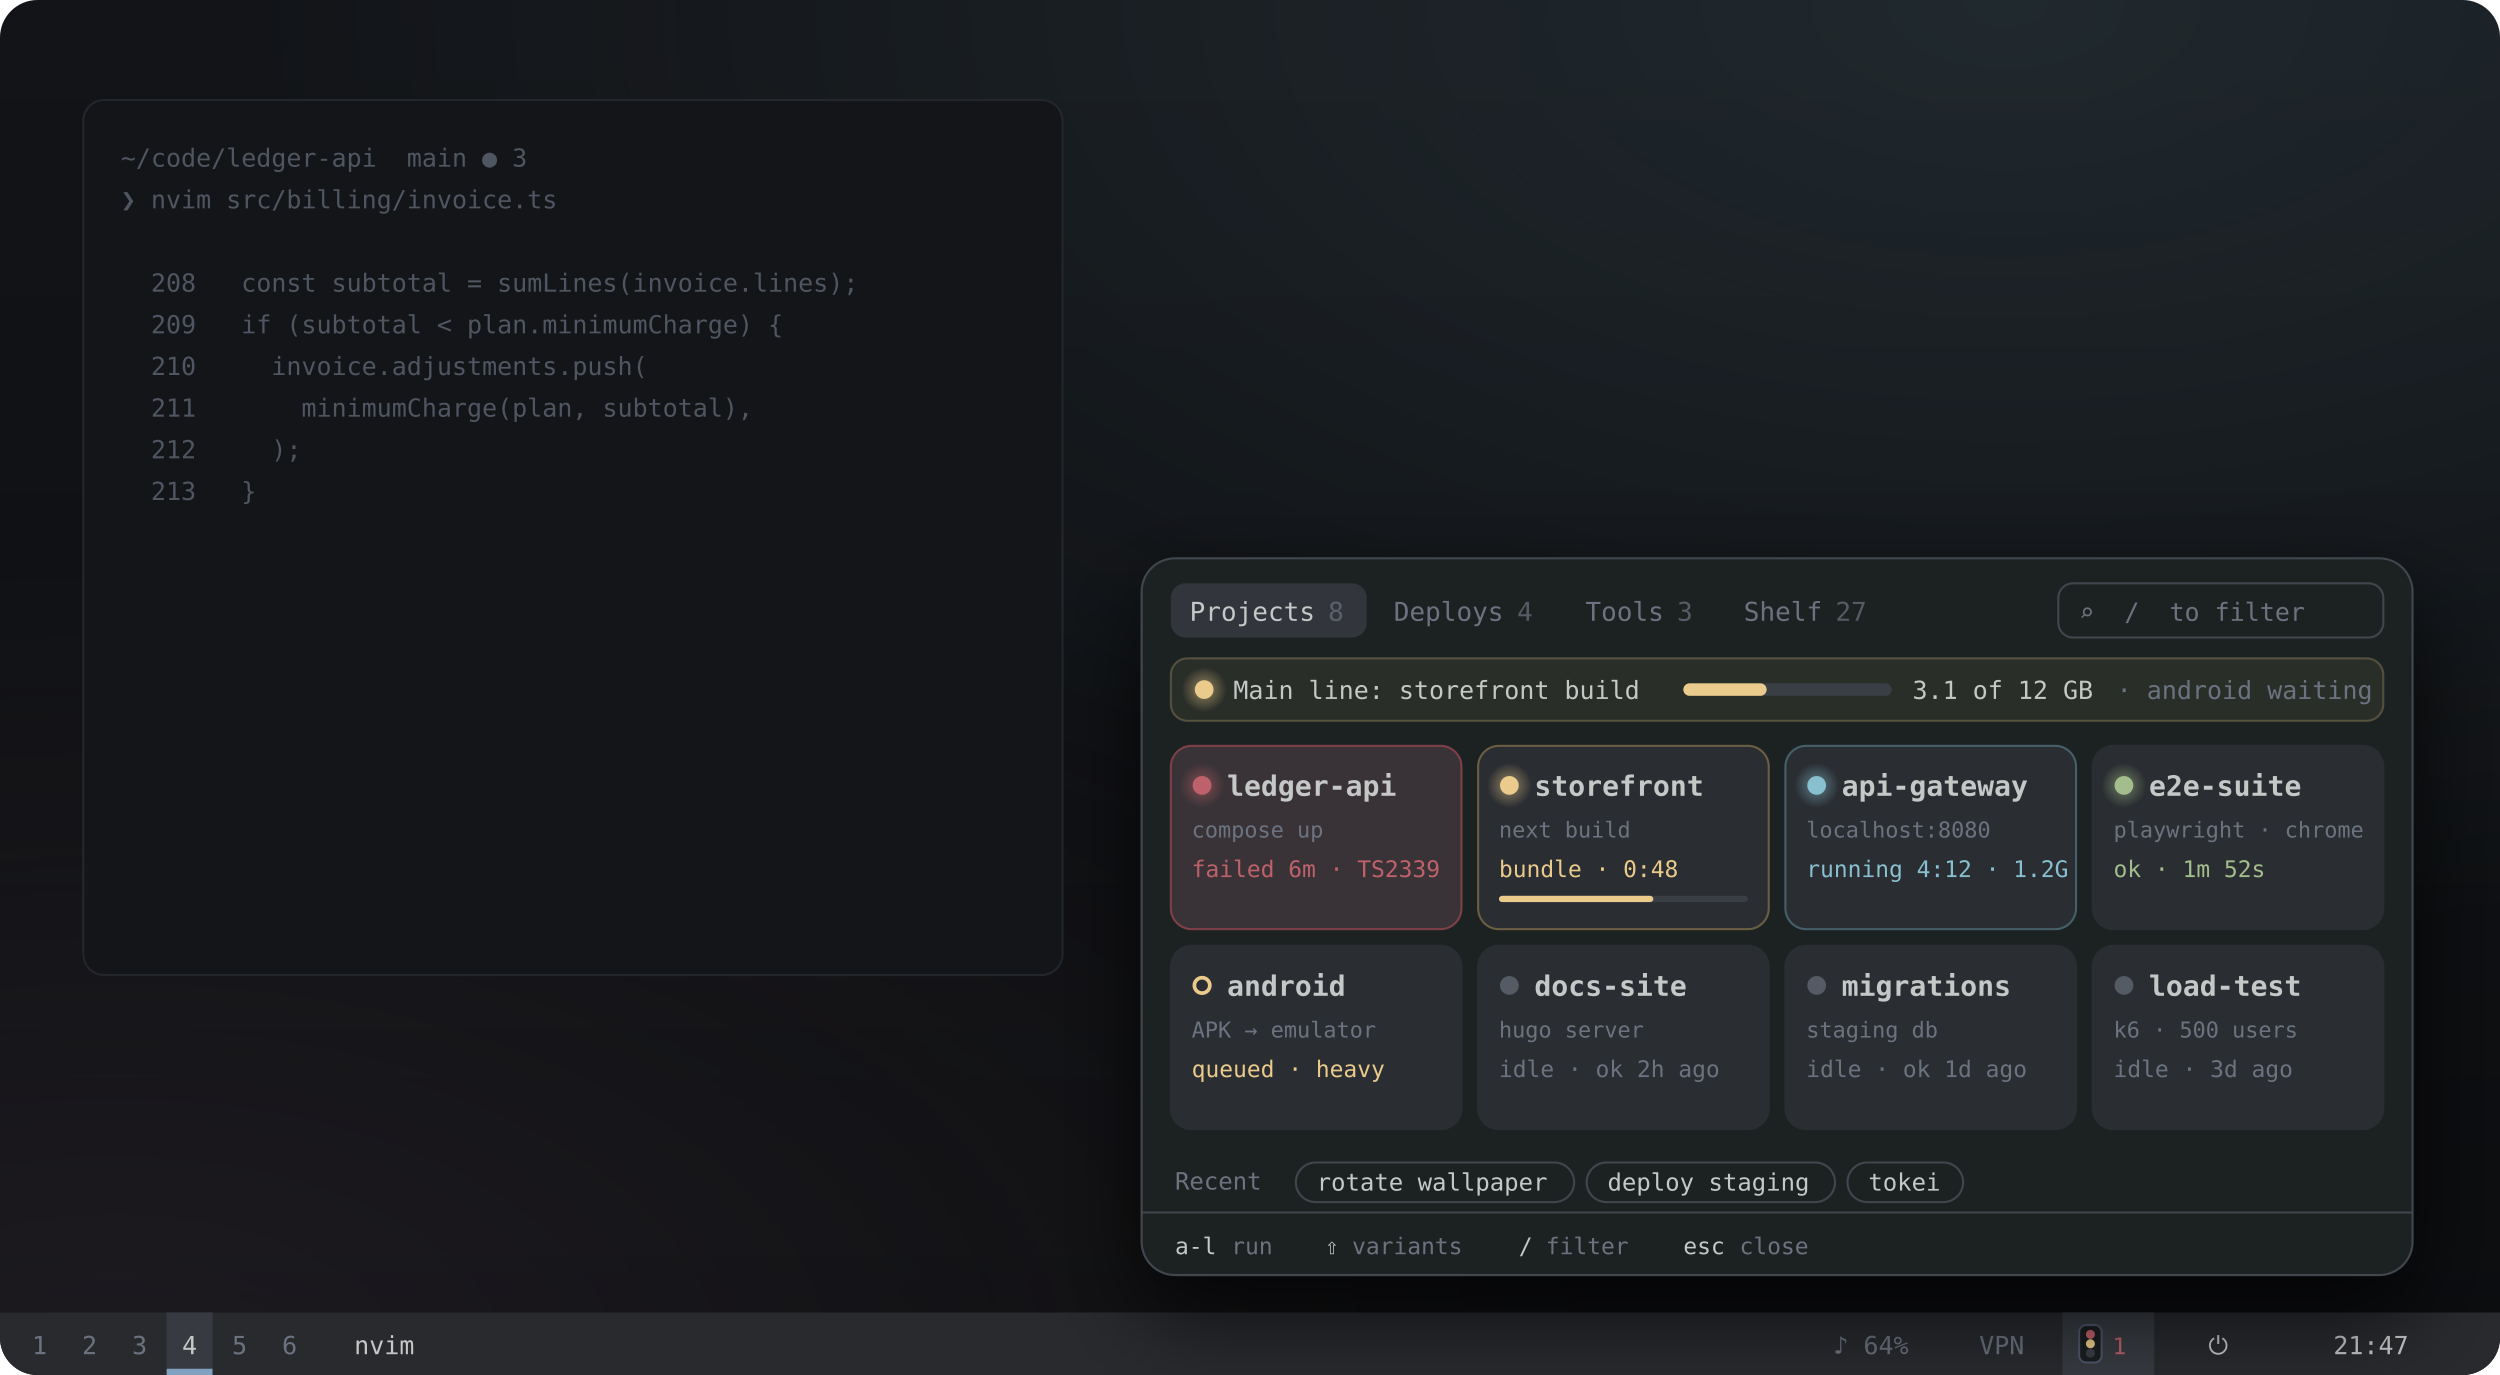
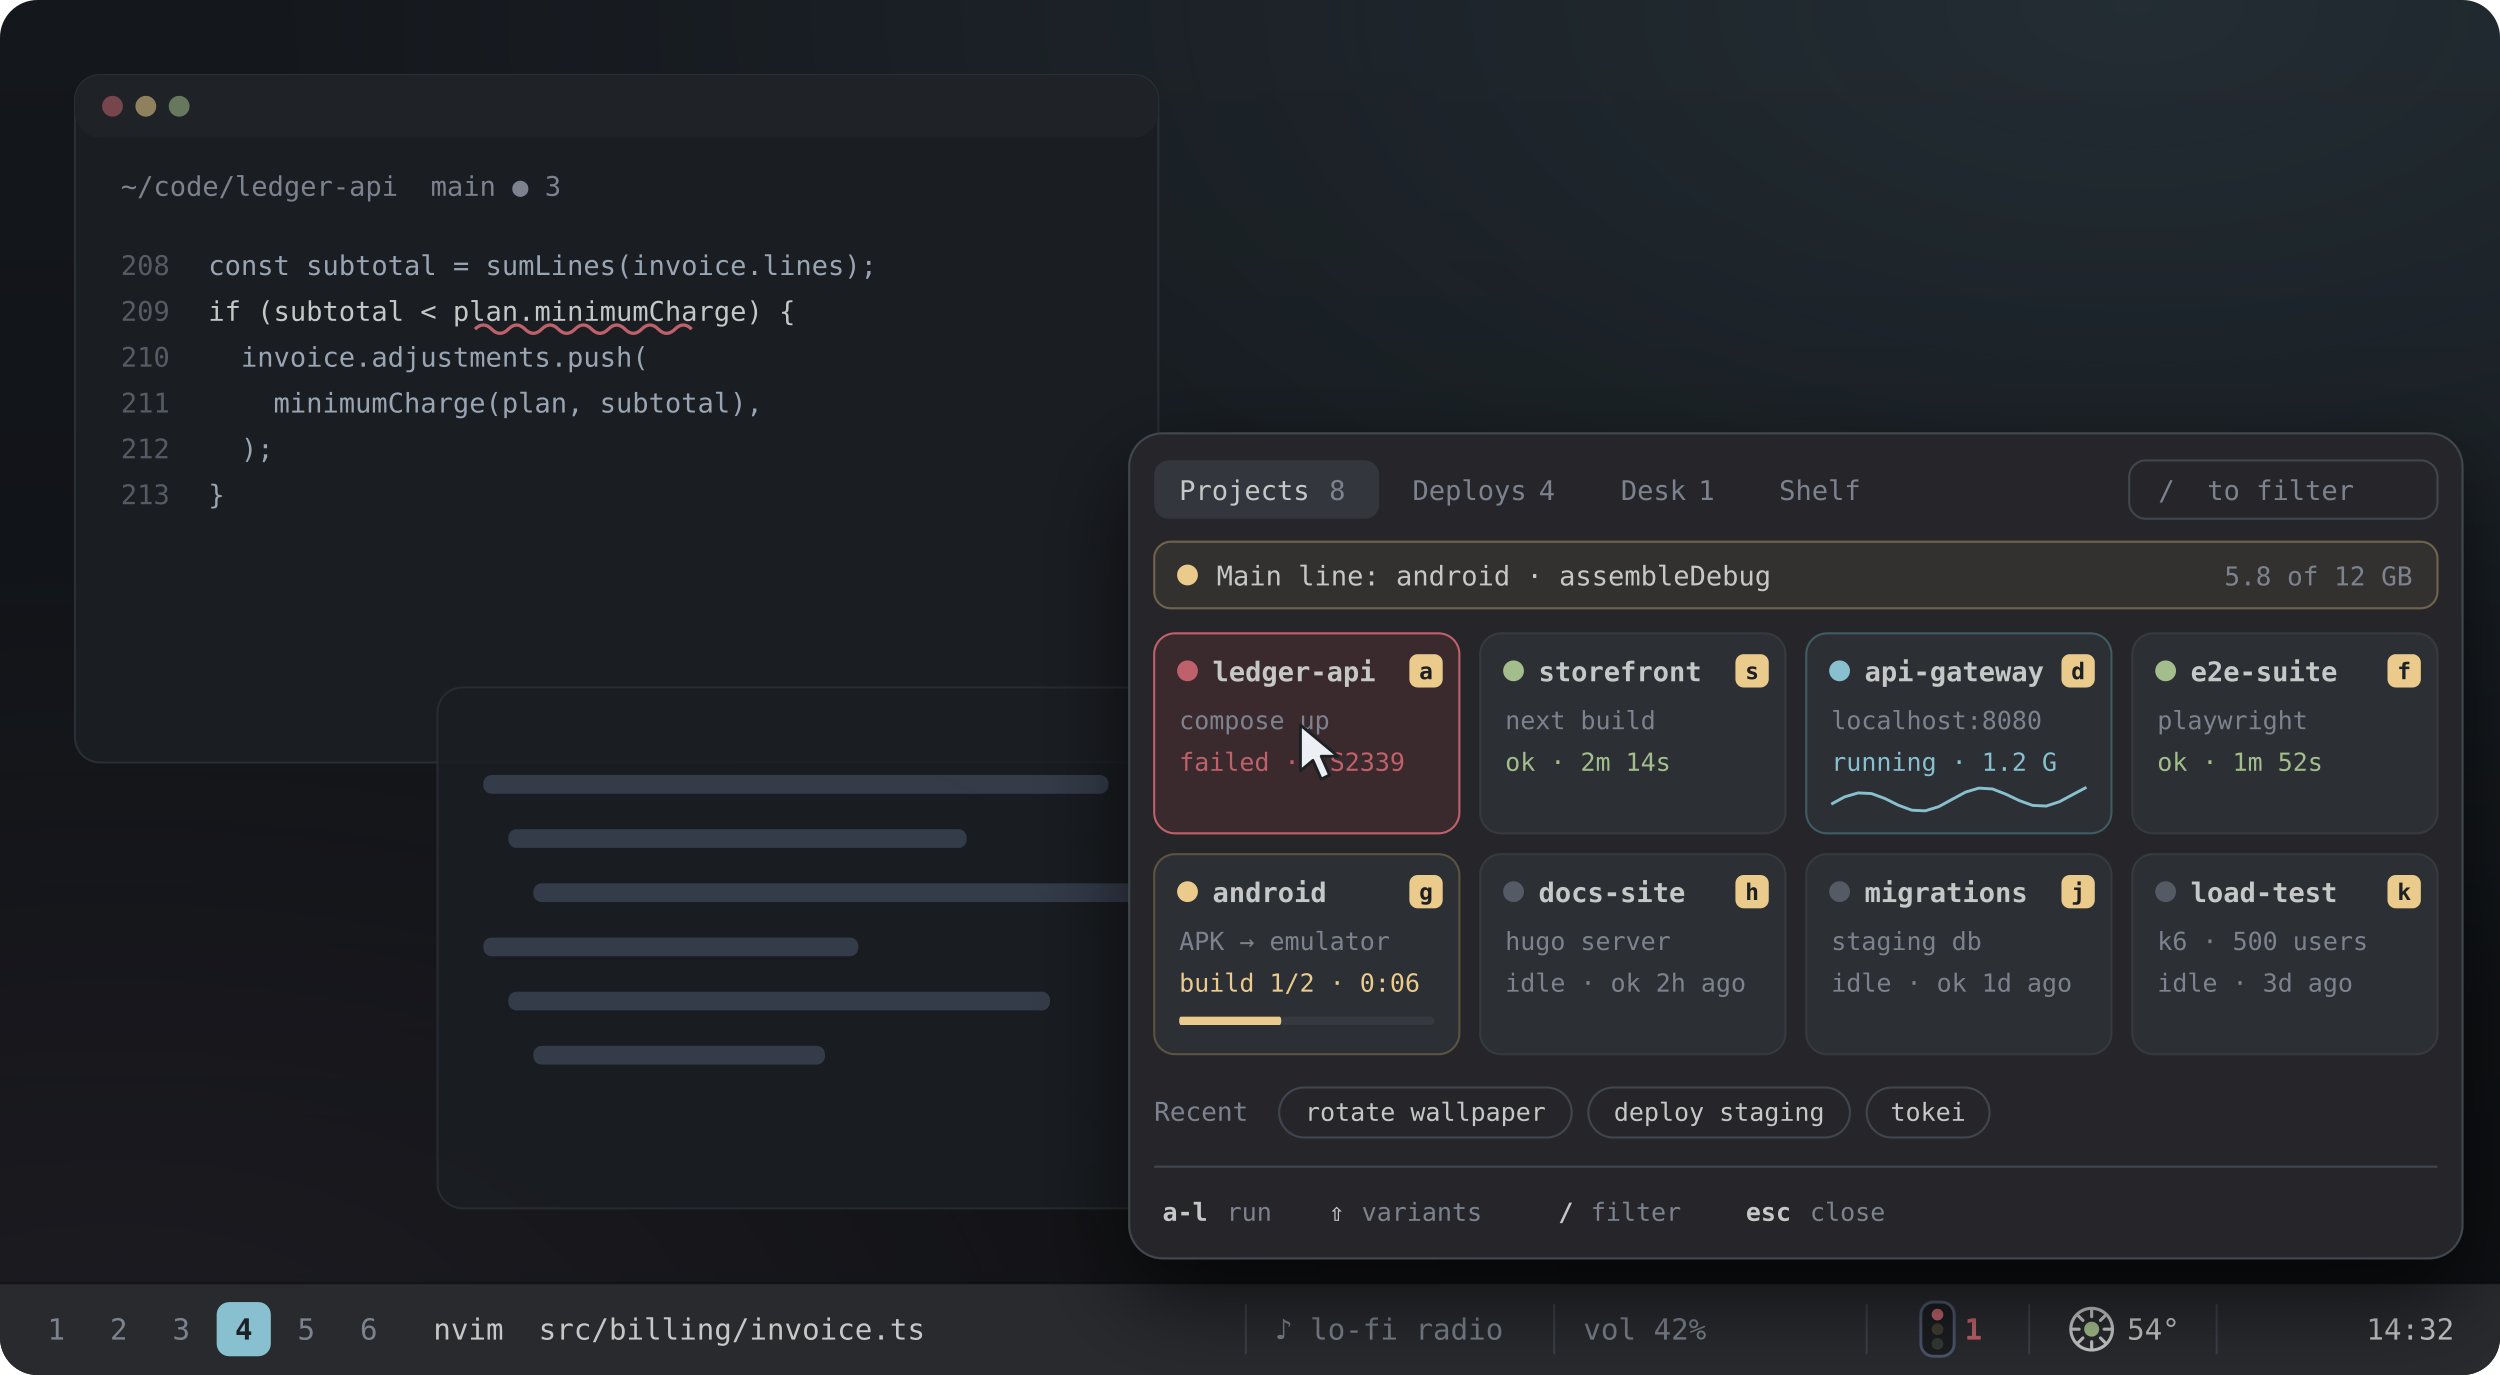
- <svg xmlns="http://www.w3.org/2000/svg" viewBox="0 0 1200 660" width="1200" height="660" font-family="JetBrains Mono, DejaVu Sans Mono, Menlo, Consolas, monospace" xml:space="preserve">
+ <svg xmlns="http://www.w3.org/2000/svg" viewBox="0 0 1200 660" width="1200" height="660" font-family="JetBrains Mono, DejaVu Sans Mono, Menlo, Consolas, monospace" xml:space="preserve" role="img" aria-label="A waybar with the Switchyard signal and the Roundhouse lamp. A click on the signal opens the Switchyard board: storefront finishes on the main line and android takes its place, ledger-api fails, its log opens on the TypeScript error, and the error is copied.">
+   <style>
+ .a { animation-duration: 14s; animation-iteration-count: infinite; animation-timing-function: linear; animation-fill-mode: both; }
+ .pulse { animation: pulse 1.4s ease-in-out infinite; }
+ @keyframes pulse { 0%, 100% { opacity: 1; } 50% { opacity: .35; } }
+ @media (prefers-reduced-motion: reduce) {
+   .a, .pulse { animation: none !important; }
+   #cursor, .ripple { display: none; }
+ }
+ @keyframes k0 { 0.00% { opacity: 0; } 41.43% { opacity: 0; } 43.00% { opacity: 1; } 95.71% { opacity: 1; } 97.29% { opacity: 0; } 100.00% { opacity: 0; } }
+ @keyframes k1 { 0.00% { opacity: 0; } 7.50% { opacity: 0; } 8.57% { opacity: 1; } 79.29% { opacity: 1; } 80.36% { opacity: 0; } 100.00% { opacity: 0; } }
+ @keyframes k2 { 0.00% { opacity: 1; } 40.00% { opacity: 1; } 41.07% { opacity: 0; } 95.71% { opacity: 0; } 96.79% { opacity: 1; } 100.00% { opacity: 1; } }
+ @keyframes k3 { 0.00% { opacity: 0; } 40.00% { opacity: 0; } 41.07% { opacity: 1; } 95.71% { opacity: 1; } 96.79% { opacity: 0; } 100.00% { opacity: 0; } }
+ @keyframes k4 { 0.00% { transform: translateY(26px) scale(.06); } 7.64% { transform: translateY(26px) scale(.06); } 8.43% { transform: translateY(14px) scale(.5); } 9.14% { transform: translateY(4px) scale(.9); } 9.86% { transform: translateY(-1px) scale(1.035); } 10.71% { transform: translateY(0) scale(.988); } 11.71% { transform: scale(1.006); } 12.86% { transform: scale(1); } 79.14% { transform: scale(1); } 81.79% { transform: translateY(14px) scale(.4); } 100.00% { transform: translateY(14px) scale(.4); } }
+ @keyframes k5 { 0.00% { opacity: 0; } 7.64% { opacity: 0; } 8.57% { opacity: 0.85; } 9.14% { opacity: 1; } 79.14% { opacity: 1; } 81.79% { opacity: 0; } 100.00% { opacity: 0; } }
+ @keyframes k6 { 0.00% { opacity: 1; } 30.00% { opacity: 1; } 31.29% { opacity: 0; } 100.00% { opacity: 0; } }
+ @keyframes k7 { 0.00% { opacity: 0; } 30.71% { opacity: 0; } 32.00% { opacity: 1; } 100.00% { opacity: 1; } }
+ @keyframes k8 { 0.00% { opacity: 1; } 50.36% { opacity: 1; } 52.14% { opacity: 0; } 100.00% { opacity: 0; } }
+ @keyframes k9 { 0.00% { transform: none; } 50.36% { transform: none; } 52.14% { transform: translateX(-36px); } 100.00% { transform: translateX(-36px); } }
+ @keyframes k10 { 0.00% { opacity: 1; } 40.00% { opacity: 1; } 41.43% { opacity: 0; } 95.71% { opacity: 0; } 97.14% { opacity: 1; } 100.00% { opacity: 1; } }
+ @keyframes k11 { 0.00% { opacity: 0; } 40.00% { opacity: 0; } 41.43% { opacity: 1; } 95.71% { opacity: 1; } 97.14% { opacity: 0; } 100.00% { opacity: 0; } }
+ @keyframes k12 { 0.00% { opacity: 1; } 30.00% { opacity: 1; } 31.43% { opacity: 0; } 95.71% { opacity: 0; } 97.14% { opacity: 1; } 100.00% { opacity: 1; } }
+ @keyframes k13 { 0.00% { transform: scaleX(0.3); } 7.71% { transform: scaleX(0.3); } 30.00% { transform: scaleX(1.0); } 100.00% { transform: scaleX(1.0); } }
+ @keyframes k14 { 0.00% { opacity: 0; } 30.00% { opacity: 0; } 31.43% { opacity: 1; } 95.71% { opacity: 1; } 97.14% { opacity: 0; } 100.00% { opacity: 0; } }
+ @keyframes k15 { 0.00% { opacity: 1; } 30.00% { opacity: 1; } 31.43% { opacity: 0; } 95.71% { opacity: 0; } 97.14% { opacity: 1; } 100.00% { opacity: 1; } }
+ @keyframes k16 { 0.00% { opacity: 0; } 30.00% { opacity: 0; } 31.43% { opacity: 1; } 95.71% { opacity: 1; } 97.14% { opacity: 0; } 100.00% { opacity: 0; } }
+ @keyframes k17 { 0.00% { transform: scaleX(0.0); } 30.71% { transform: scaleX(0.0); } 78.57% { transform: scaleX(0.55); } 100.00% { transform: scaleX(0.55); } }
+ @keyframes k18 { 0.00% { opacity: 0; } 51.07% { opacity: 0; } 53.00% { opacity: 1; } 100.00% { opacity: 1; } }
+ @keyframes k19 { 0.00% { transform: translateX(36px); } 51.07% { transform: translateX(36px); } 53.00% { transform: none; } 100.00% { transform: none; } }
+ @keyframes k20 { 0.00% { opacity: 1; } 67.14% { opacity: 1; } 68.21% { opacity: 0; } 77.14% { opacity: 0; } 78.21% { opacity: 1; } 100.00% { opacity: 1; } }
+ @keyframes k21 { 0.00% { opacity: 0; } 67.50% { opacity: 0; } 68.57% { opacity: 1; } 77.14% { opacity: 1; } 78.21% { opacity: 0; } 100.00% { opacity: 0; } }
+ @keyframes k22 { 0.00% { opacity: 0; } 7.07% { opacity: 0; } 7.14% { opacity: 0.9; } 10.36% { opacity: 0; } 100.00% { opacity: 0; } }
+ @keyframes k23 { 0.00% { transform: scale(.3); } 7.14% { transform: scale(.3); } 10.36% { transform: scale(1.6); } 100.00% { transform: scale(1.6); } }
+ @keyframes k24 { 0.00% { opacity: 0; } 49.93% { opacity: 0; } 50.00% { opacity: 0.9; } 53.21% { opacity: 0; } 100.00% { opacity: 0; } }
+ @keyframes k25 { 0.00% { transform: scale(.3); } 50.00% { transform: scale(.3); } 53.21% { transform: scale(1.6); } 100.00% { transform: scale(1.6); } }
+ @keyframes k26 { 0.00% { opacity: 0; } 67.07% { opacity: 0; } 67.14% { opacity: 0.9; } 70.36% { opacity: 0; } 100.00% { opacity: 0; } }
+ @keyframes k27 { 0.00% { transform: scale(.3); } 67.14% { transform: scale(.3); } 70.36% { transform: scale(1.6); } 100.00% { transform: scale(1.6); } }
+ @keyframes k28 { 0.00% { opacity: 0; } 78.50% { opacity: 0; } 78.57% { opacity: 0.9; } 81.79% { opacity: 0; } 100.00% { opacity: 0; } }
+ @keyframes k29 { 0.00% { transform: scale(.3); } 78.57% { transform: scale(.3); } 81.79% { transform: scale(1.6); } 100.00% { transform: scale(1.6); } }
+ @keyframes k30 { 0.00% { transform: translate(757.0px, 356.0px); } 6.07% { transform: translate(927.0px, 634.0px); } 21.43% { transform: translate(927.0px, 634.0px); } 27.14% { transform: translate(899.0px, 374.0px); } 45.71% { transform: translate(899.0px, 374.0px); } 48.93% { transform: translate(624.2px, 348.0px); } 61.43% { transform: translate(624.2px, 348.0px); } 66.07% { transform: translate(599.0px, 529.0px); } 72.86% { transform: translate(599.0px, 529.0px); } 77.50% { transform: translate(417.0px, 246.0px); } 85.71% { transform: translate(417.0px, 246.0px); } 100.00% { transform: translate(757.0px, 356.0px); } }</style>
  <defs>
-     <radialGradient id="glow-go">
-       <stop offset="0" stop-color="#a3be8c" stop-opacity=".55" />
-       <stop offset="1" stop-color="#a3be8c" stop-opacity="0" />
-     </radialGradient>
-     <radialGradient id="glow-caution">
-       <stop offset="0" stop-color="#ebcb8b" stop-opacity=".55" />
-       <stop offset="1" stop-color="#ebcb8b" stop-opacity="0" />
-     </radialGradient>
-     <radialGradient id="glow-stop">
-       <stop offset="0" stop-color="#bf616a" stop-opacity=".55" />
-       <stop offset="1" stop-color="#bf616a" stop-opacity="0" />
-     </radialGradient>
-     <radialGradient id="glow-frost">
-       <stop offset="0" stop-color="#88c0d0" stop-opacity=".55" />
-       <stop offset="1" stop-color="#88c0d0" stop-opacity="0" />
-     </radialGradient>
-     <filter id="shadow" x="-20%" y="-20%" width="140%" height="150%">
-       <feDropShadow dx="0" dy="18" stdDeviation="22" flood-color="#000" flood-opacity=".7" />
-     </filter>
    <linearGradient id="wall" x1="0" y1="0" x2="0" y2="1">
-       <stop offset="0" stop-color="#121418" />
-       <stop offset="1" stop-color="#0c0d0f" />
+       <stop offset="0" stop-color="#14171c" />
+       <stop offset="1" stop-color="#0d0f12" />
    </linearGradient>
-     <radialGradient id="haze1" cx=".8" cy="0" r=".7">
-       <stop offset="0" stop-color="#88c0d0" stop-opacity=".12" />
+     <radialGradient id="haze1" cx=".85" cy="0" r=".75">
+       <stop offset="0" stop-color="#88c0d0" stop-opacity=".13" />
      <stop offset="1" stop-color="#88c0d0" stop-opacity="0" />
    </radialGradient>
    <radialGradient id="haze2" cx=".05" cy="1" r=".6">
-       <stop offset="0" stop-color="#b48ead" stop-opacity=".10" />
+       <stop offset="0" stop-color="#b48ead" stop-opacity=".09" />
      <stop offset="1" stop-color="#b48ead" stop-opacity="0" />
    </radialGradient>
+     <filter id="shadow" x="-20%" y="-20%" width="140%" height="150%">
+       <feDropShadow dx="0" dy="18" stdDeviation="22" flood-color="#000" flood-opacity=".65" />
+     </filter>
+     <clipPath id="screen">
+       <rect width="1200" height="660" rx="18" />
+     </clipPath>
  </defs>
-   <rect width="1200" height="660" rx="18" fill="url(#wall)" />
-   <rect width="1200" height="660" rx="18" fill="url(#haze1)" />
-   <rect width="1200" height="660" rx="18" fill="url(#haze2)" />
-   <rect x="40" y="48" width="470" height="420" rx="10" fill="#131518" stroke="#23262b" />
-   <text x="58" y="80" font-size="12" fill="#4f5661" font-weight="400" text-anchor="start">~/code/ledger-api  main ● 3</text>
-   <text x="58" y="100" font-size="12" fill="#4f5661" font-weight="400" text-anchor="start">❯ nvim src/billing/invoice.ts</text>
-   <text x="58" y="120" font-size="12" fill="#4f5661" font-weight="400" text-anchor="start" />
-   <text x="58" y="140" font-size="12" fill="#4f5661" font-weight="400" text-anchor="start">  208   const subtotal = sumLines(invoice.lines);</text>
-   <text x="58" y="160" font-size="12" fill="#4f5661" font-weight="400" text-anchor="start">  209   if (subtotal &lt; plan.minimumCharge) {</text>
-   <text x="58" y="180" font-size="12" fill="#4f5661" font-weight="400" text-anchor="start">  210     invoice.adjustments.push(</text>
-   <text x="58" y="200" font-size="12" fill="#4f5661" font-weight="400" text-anchor="start">  211       minimumCharge(plan, subtotal),</text>
-   <text x="58" y="220" font-size="12" fill="#4f5661" font-weight="400" text-anchor="start">  212     );</text>
-   <text x="58" y="240" font-size="12" fill="#4f5661" font-weight="400" text-anchor="start">  213   }</text>
-   <path d="M0 630 H1200 V642 A18 18 0 0 1 1182 660 H18 A18 18 0 0 1 0 642 Z" fill="#282a2e" />
-   <text x="19" y="650" font-size="12" fill="#6c7380" font-weight="400" text-anchor="middle">1</text>
-   <text x="43" y="650" font-size="12" fill="#6c7380" font-weight="400" text-anchor="middle">2</text>
-   <text x="67" y="650" font-size="12" fill="#6c7380" font-weight="400" text-anchor="middle">3</text>
-   <rect x="80" y="630" width="22" height="30" fill="#373b41" />
-   <rect x="80" y="657" width="22" height="3" fill="#81a1c1" />
-   <text x="91" y="650" font-size="12" fill="#c5c8c6" font-weight="400" text-anchor="middle">4</text>
-   <text x="115" y="650" font-size="12" fill="#6c7380" font-weight="400" text-anchor="middle">5</text>
-   <text x="139" y="650" font-size="12" fill="#6c7380" font-weight="400" text-anchor="middle">6</text>
-   <text x="170" y="650" font-size="12" fill="#c5c8c6" font-weight="400" text-anchor="start">nvim</text>
-   <text x="880" y="650" font-size="12" fill="#6c7380" font-weight="400" text-anchor="start">♪ 64%</text>
-   <text x="950" y="650" font-size="12" fill="#6c7380" font-weight="400" text-anchor="start">VPN</text>
-   <rect x="990" y="630" width="44" height="30" fill="#373b41" />
-   <rect x="998" y="636" width="10.8" height="18" rx="3.375" fill="#1b1d20" stroke="#4c566a" />
-   <circle cx="1003.4" cy="640.5" r="2.16" fill="#bf616a" />
-   <circle cx="1003.4" cy="645.0" r="2.16" fill="#ebcb8b" />
-   <circle cx="1003.4" cy="649.5" r="2.16" fill="#3a3f46" />
-   <text x="1014" y="650" font-size="11" fill="#bf616a" font-weight="400" text-anchor="start">1</text>
-   <text x="1060" y="650" font-size="12" fill="#c5c8c6" font-weight="400" text-anchor="start">⏻</text>
-   <text x="1120" y="650" font-size="12" fill="#c5c8c6" font-weight="400" text-anchor="start">21:47</text>
-   <g transform="translate(1004 622)">
-     <g>
-       <animateTransform attributeName="transform" type="scale" values="0.42;1.035;0.995;1" keyTimes="0;0.55;0.8;1" dur="0.7s" calcMode="spline" keySplines=".2 .8 .3 1;.4 0 .6 1;.4 0 .6 1" />
-       <animate attributeName="opacity" values="0;1;1" keyTimes="0;0.4;1" dur="0.7s" />
-       <g transform="translate(-1004 -622)">
-         <rect x="548" y="268" width="610" height="344" rx="16" fill="#1e2024" stroke="#41464e" filter="url(#shadow)" />
-         <rect x="562" y="280" width="94" height="26" rx="7" fill="#32363c" />
-         <text x="571" y="298" font-size="12.5" fill="#c5c8c6" font-weight="400" text-anchor="start">Projects</text>
-         <text x="637.5" y="298" font-size="12.5" fill="#6c7380" font-weight="400" text-anchor="start" opacity=".7">8</text>
-         <text x="669" y="298" font-size="12.5" fill="#6c7380" font-weight="400" text-anchor="start">Deploys</text>
-         <text x="728.2" y="298" font-size="12.5" fill="#6c7380" font-weight="400" text-anchor="start" opacity=".7">4</text>
-         <text x="761" y="298" font-size="12.5" fill="#6c7380" font-weight="400" text-anchor="start">Tools</text>
-         <text x="805.0" y="298" font-size="12.5" fill="#6c7380" font-weight="400" text-anchor="start" opacity=".7">3</text>
-         <text x="837" y="298" font-size="12.5" fill="#6c7380" font-weight="400" text-anchor="start">Shelf</text>
-         <text x="881.0" y="298" font-size="12.5" fill="#6c7380" font-weight="400" text-anchor="start" opacity=".7">27</text>
-         <rect x="988" y="280" width="156" height="26" rx="7" fill="none" stroke="#41464e" />
-         <text x="998" y="298" font-size="12" fill="#6c7380" font-weight="400" text-anchor="start">⌕  /  to filter</text>
-         <rect x="562" y="316" width="582" height="30" rx="8" fill="#ebcb8b" fill-opacity=".07" stroke="#ebcb8b" stroke-opacity=".25" />
-         <g>
-           <circle cx="578" cy="331" r="10.8" fill="url(#glow-caution)" />
-           <circle cx="578" cy="331" r="4.5" fill="#ebcb8b">
-             <animate attributeName="opacity" values="1;0.35;1" dur="1.4s" repeatCount="indefinite" />
-           </circle>
-         </g>
-         <text x="592" y="335.5" font-size="12" fill="#c5c8c6" font-weight="400" text-anchor="start">Main line: storefront build</text>
-         <rect x="808" y="328" width="100" height="6" rx="3" fill="#3a3e45" />
-         <rect x="808" y="328" width="40" height="6" rx="3" fill="#ebcb8b">
-           <animate attributeName="width" values="36;44;38;36" dur="5s" repeatCount="indefinite" />
-         </rect>
-         <text x="918" y="335.5" font-size="12" fill="#c5c8c6" font-weight="400" text-anchor="start">3.1 of 12 GB</text>
-         <text x="1016" y="335.5" font-size="12" fill="#6c7380" font-weight="400" text-anchor="start">· android waiting</text>
-         <g opacity="1">
-           <animate attributeName="opacity" values="0;0;1" keyTimes="0;0.375;1" dur="0.480s" />
-           <animateTransform attributeName="transform" type="translate" values="0 10;0 10;0 0" keyTimes="0;0.375;1" dur="0.480s" />
-           <rect x="562.0" y="358" width="139.5" height="88" rx="10" fill="#2a2d32" stroke="#7a3e45" />
-           <rect x="562.0" y="358" width="139.5" height="88" rx="10" fill="#bf616a" opacity=".10" />
-           <g>
-             <circle cx="577.0" cy="377" r="10.8" fill="url(#glow-stop)" />
-             <circle cx="577.0" cy="377" r="4.5" fill="#bf616a" />
-           </g>
-           <text x="589.0" y="382" font-size="13.5" fill="#c5c8c6" font-weight="700" text-anchor="start">ledger-api</text>
-           <text x="572.0" y="402" font-size="10.5" fill="#6c7380" font-weight="400" text-anchor="start">compose up</text>
-           <text x="572.0" y="421" font-size="11" fill="#bf616a" font-weight="400" text-anchor="start">failed 6m · TS2339</text>
-         </g>
-         <g opacity="1">
-           <animate attributeName="opacity" values="0;0;1" keyTimes="0;0.429;1" dur="0.525s" />
-           <animateTransform attributeName="transform" type="translate" values="0 10;0 10;0 0" keyTimes="0;0.429;1" dur="0.525s" />
-           <rect x="709.5" y="358" width="139.5" height="88" rx="10" fill="#2a2d32" stroke="#6b5f43" />
-           <g>
-             <circle cx="724.5" cy="377" r="10.8" fill="url(#glow-caution)" />
-             <circle cx="724.5" cy="377" r="4.5" fill="#ebcb8b">
-               <animate attributeName="opacity" values="1;0.35;1" dur="1.4s" repeatCount="indefinite" />
-             </circle>
-           </g>
-           <text x="736.5" y="382" font-size="13.5" fill="#c5c8c6" font-weight="700" text-anchor="start">storefront</text>
-           <text x="719.5" y="402" font-size="10.5" fill="#6c7380" font-weight="400" text-anchor="start">next build</text>
-           <text x="719.5" y="421" font-size="11" fill="#ebcb8b" font-weight="400" text-anchor="start">bundle · 0:48</text>
-           <rect x="719.5" y="430" width="119.5" height="3" rx="1.5" fill="#3a3e45" />
-           <rect x="719.5" y="430" width="74.09" height="3" rx="1.5" fill="#ebcb8b">
-             <animate attributeName="width" values="50.19;93.21;50.19" dur="6s" repeatCount="indefinite" />
-           </rect>
-         </g>
-         <g opacity="1">
-           <animate attributeName="opacity" values="0;0;1" keyTimes="0;0.474;1" dur="0.570s" />
-           <animateTransform attributeName="transform" type="translate" values="0 10;0 10;0 0" keyTimes="0;0.474;1" dur="0.570s" />
-           <rect x="857.0" y="358" width="139.5" height="88" rx="10" fill="#2a2d32" stroke="#45606a" />
-           <g>
-             <circle cx="872.0" cy="377" r="10.8" fill="url(#glow-frost)" />
-             <circle cx="872.0" cy="377" r="4.5" fill="#88c0d0" />
-           </g>
-           <text x="884.0" y="382" font-size="13.5" fill="#c5c8c6" font-weight="700" text-anchor="start">api-gateway</text>
-           <text x="867.0" y="402" font-size="10.5" fill="#6c7380" font-weight="400" text-anchor="start">localhost:8080</text>
-           <text x="867.0" y="421" font-size="11" fill="#88c0d0" font-weight="400" text-anchor="start">running 4:12 · 1.2G</text>
-         </g>
-         <g opacity="1">
-           <animate attributeName="opacity" values="0;0;1" keyTimes="0;0.512;1" dur="0.615s" />
-           <animateTransform attributeName="transform" type="translate" values="0 10;0 10;0 0" keyTimes="0;0.512;1" dur="0.615s" />
-           <rect x="1004.5" y="358" width="139.5" height="88" rx="10" fill="#2a2d32" stroke="#2a2d32" />
-           <g>
-             <circle cx="1019.5" cy="377" r="10.8" fill="url(#glow-go)" />
-             <circle cx="1019.5" cy="377" r="4.5" fill="#a3be8c" />
-           </g>
-           <text x="1031.5" y="382" font-size="13.5" fill="#c5c8c6" font-weight="700" text-anchor="start">e2e-suite</text>
-           <text x="1014.5" y="402" font-size="10.5" fill="#6c7380" font-weight="400" text-anchor="start">playwright · chrome</text>
-           <text x="1014.5" y="421" font-size="11" fill="#a3be8c" font-weight="400" text-anchor="start">ok · 1m 52s</text>
-         </g>
-         <g opacity="1">
-           <animate attributeName="opacity" values="0;0;1" keyTimes="0;0.545;1" dur="0.660s" />
-           <animateTransform attributeName="transform" type="translate" values="0 10;0 10;0 0" keyTimes="0;0.545;1" dur="0.660s" />
-           <rect x="562.0" y="454" width="139.5" height="88" rx="10" fill="#2a2d32" stroke="#2a2d32" />
-           <circle cx="577.0" cy="473" r="3.7" fill="none" stroke="#ebcb8b" stroke-width="1.8" />
-           <text x="589.0" y="478" font-size="13.5" fill="#c5c8c6" font-weight="700" text-anchor="start">android</text>
-           <text x="572.0" y="498" font-size="10.5" fill="#6c7380" font-weight="400" text-anchor="start">APK → emulator</text>
-           <text x="572.0" y="517" font-size="11" fill="#ebcb8b" font-weight="400" text-anchor="start">queued · heavy</text>
-         </g>
-         <g opacity="1">
-           <animate attributeName="opacity" values="0;0;1" keyTimes="0;0.574;1" dur="0.705s" />
-           <animateTransform attributeName="transform" type="translate" values="0 10;0 10;0 0" keyTimes="0;0.574;1" dur="0.705s" />
-           <rect x="709.5" y="454" width="139.5" height="88" rx="10" fill="#2a2d32" stroke="#2a2d32" />
-           <g>
-             <circle cx="724.5" cy="473" r="4.5" fill="#555b64" />
-           </g>
-           <text x="736.5" y="478" font-size="13.5" fill="#c5c8c6" font-weight="700" text-anchor="start">docs-site</text>
-           <text x="719.5" y="498" font-size="10.5" fill="#6c7380" font-weight="400" text-anchor="start">hugo server</text>
-           <text x="719.5" y="517" font-size="11" fill="#6c7380" font-weight="400" text-anchor="start">idle · ok 2h ago</text>
-         </g>
-         <g opacity="1">
-           <animate attributeName="opacity" values="0;0;1" keyTimes="0;0.600;1" dur="0.750s" />
-           <animateTransform attributeName="transform" type="translate" values="0 10;0 10;0 0" keyTimes="0;0.600;1" dur="0.750s" />
-           <rect x="857.0" y="454" width="139.5" height="88" rx="10" fill="#2a2d32" stroke="#2a2d32" />
-           <g>
-             <circle cx="872.0" cy="473" r="4.5" fill="#555b64" />
-           </g>
-           <text x="884.0" y="478" font-size="13.5" fill="#c5c8c6" font-weight="700" text-anchor="start">migrations</text>
-           <text x="867.0" y="498" font-size="10.5" fill="#6c7380" font-weight="400" text-anchor="start">staging db</text>
-           <text x="867.0" y="517" font-size="11" fill="#6c7380" font-weight="400" text-anchor="start">idle · ok 1d ago</text>
-         </g>
-         <g opacity="1">
-           <animate attributeName="opacity" values="0;0;1" keyTimes="0;0.623;1" dur="0.795s" />
-           <animateTransform attributeName="transform" type="translate" values="0 10;0 10;0 0" keyTimes="0;0.623;1" dur="0.795s" />
-           <rect x="1004.5" y="454" width="139.5" height="88" rx="10" fill="#2a2d32" stroke="#2a2d32" />
-           <g>
-             <circle cx="1019.5" cy="473" r="4.5" fill="#555b64" />
-           </g>
-           <text x="1031.5" y="478" font-size="13.5" fill="#c5c8c6" font-weight="700" text-anchor="start">load-test</text>
-           <text x="1014.5" y="498" font-size="10.5" fill="#6c7380" font-weight="400" text-anchor="start">k6 · 500 users</text>
-           <text x="1014.5" y="517" font-size="11" fill="#6c7380" font-weight="400" text-anchor="start">idle · 3d ago</text>
-         </g>
-         <text x="564" y="571" font-size="11.5" fill="#6c7380" font-weight="400" text-anchor="start">Recent</text>
-         <rect x="622" y="558" width="133.6" height="19" rx="9.5" fill="none" stroke="#41464e" />
-         <text x="632" y="571.5" font-size="11.5" fill="#c5c8c6" font-weight="400" text-anchor="start">rotate wallpaper</text>
-         <rect x="761.6" y="558" width="119.2" height="19" rx="9.5" fill="none" stroke="#41464e" />
-         <text x="771.6" y="571.5" font-size="11.5" fill="#c5c8c6" font-weight="400" text-anchor="start">deploy staging</text>
-         <rect x="886.8" y="558" width="55.5" height="19" rx="9.5" fill="none" stroke="#41464e" />
-         <text x="896.8" y="571.5" font-size="11.5" fill="#c5c8c6" font-weight="400" text-anchor="start">tokei</text>
-         <line x1="548" y1="582" x2="1158" y2="582" stroke="#41464e" />
-         <text x="564" y="602" font-size="11" fill="#c5c8c6" font-weight="400" text-anchor="start">a-l</text>
-         <text x="591" y="602" font-size="11" fill="#6c7380" font-weight="400" text-anchor="start">run</text>
-         <text x="636" y="602" font-size="11" fill="#c5c8c6" font-weight="400" text-anchor="start">⇧</text>
-         <text x="649" y="602" font-size="11" fill="#6c7380" font-weight="400" text-anchor="start">variants</text>
-         <text x="729" y="602" font-size="11" fill="#c5c8c6" font-weight="400" text-anchor="start">/</text>
-         <text x="742" y="602" font-size="11" fill="#6c7380" font-weight="400" text-anchor="start">filter</text>
-         <text x="808" y="602" font-size="11" fill="#c5c8c6" font-weight="400" text-anchor="start">esc</text>
-         <text x="835" y="602" font-size="11" fill="#6c7380" font-weight="400" text-anchor="start">close</text>
+   <g clip-path="url(#screen)">
+     <rect width="1200" height="660" fill="url(#wall)" />
+     <rect width="1200" height="660" fill="url(#haze1)" />
+     <rect width="1200" height="660" fill="url(#haze2)" />
+     <rect x="36" y="36" width="520" height="330" rx="12" fill="#1a1d22" stroke="#2a2e35" />
+     <rect x="36" y="36" width="520" height="30" rx="12" fill="#1f2328" />
+     <circle cx="54" cy="51" r="5" fill="#bf616a" fill-opacity=".55" />
+     <circle cx="70" cy="51" r="5" fill="#ebcb8b" fill-opacity=".55" />
+     <circle cx="86" cy="51" r="5" fill="#a3be8c" fill-opacity=".55" />
+     <text x="58.0" y="94.0" font-size="13" fill="#7c838e" font-weight="400" text-anchor="start">~/code/ledger-api  main ● 3</text>
+     <text x="58.0" y="132.0" font-size="13" fill="#555b64" font-weight="400" text-anchor="start">208</text>
+     <text x="100.0" y="132.0" font-size="13" fill="#9aa5b4" font-weight="400" text-anchor="start">const subtotal = sumLines(invoice.lines);</text>
+     <text x="58.0" y="154.0" font-size="13" fill="#555b64" font-weight="400" text-anchor="start">209</text>
+     <text x="100.0" y="154.0" font-size="13" fill="#c5c8c6" font-weight="400" text-anchor="start">if (subtotal &lt; plan.minimumCharge) {</text>
+     <text x="58.0" y="176.0" font-size="13" fill="#555b64" font-weight="400" text-anchor="start">210</text>
+     <text x="100.0" y="176.0" font-size="13" fill="#9aa5b4" font-weight="400" text-anchor="start">  invoice.adjustments.push(</text>
+     <text x="58.0" y="198.0" font-size="13" fill="#555b64" font-weight="400" text-anchor="start">211</text>
+     <text x="100.0" y="198.0" font-size="13" fill="#9aa5b4" font-weight="400" text-anchor="start">    minimumCharge(plan, subtotal),</text>
+     <text x="58.0" y="220.0" font-size="13" fill="#555b64" font-weight="400" text-anchor="start">212</text>
+     <text x="100.0" y="220.0" font-size="13" fill="#9aa5b4" font-weight="400" text-anchor="start">  );</text>
+     <text x="58.0" y="242.0" font-size="13" fill="#555b64" font-weight="400" text-anchor="start">213</text>
+     <text x="100.0" y="242.0" font-size="13" fill="#9aa5b4" font-weight="400" text-anchor="start">}</text>
+     <path d="M228,158 q4,-4 8,0 t8,0 t8,0 t8,0 t8,0 t8,0 t8,0 t8,0 t8,0 t8,0 t8,0 t8,0 t8,0" fill="none" stroke="#bf616a" stroke-width="1.6" class="a" style="animation-name:k0;" opacity="1" />
+     <rect x="210" y="330" width="440" height="250" rx="12" fill="#1a1d22" stroke="#2a2e35" opacity=".85" />
+     <rect x="232" y="372" width="300" height="9" rx="4" fill="#3b4252" opacity=".8" />
+     <rect x="244" y="398" width="220" height="9" rx="4" fill="#3b4252" opacity=".8" />
+     <rect x="256" y="424" width="340" height="9" rx="4" fill="#3b4252" opacity=".8" />
+     <rect x="232" y="450" width="180" height="9" rx="4" fill="#3b4252" opacity=".8" />
+     <rect x="244" y="476" width="260" height="9" rx="4" fill="#3b4252" opacity=".8" />
+     <rect x="256" y="502" width="140" height="9" rx="4" fill="#3b4252" opacity=".8" />
+     <rect x="0" y="616" width="1200" height="44" fill="#282a2e" />
+     <line x1="0" y1="616" x2="1200" y2="616" stroke="#000" stroke-opacity=".4" />
+     <text x="27.0" y="643.0" font-size="14" fill="#7c838e" font-weight="400" text-anchor="middle">1</text>
+     <text x="57.0" y="643.0" font-size="14" fill="#7c838e" font-weight="400" text-anchor="middle">2</text>
+     <text x="87.0" y="643.0" font-size="14" fill="#7c838e" font-weight="400" text-anchor="middle">3</text>
+     <rect x="104" y="625" width="26" height="26" rx="6" fill="#88c0d0" />
+     <text x="117.0" y="643.0" font-size="14" fill="#1d2024" font-weight="700" text-anchor="middle">4</text>
+     <text x="147.0" y="643.0" font-size="14" fill="#7c838e" font-weight="400" text-anchor="middle">5</text>
+     <text x="177.0" y="643.0" font-size="14" fill="#7c838e" font-weight="400" text-anchor="middle">6</text>
+     <text x="208.0" y="643.0" font-size="14" fill="#c5c8c6" font-weight="400" text-anchor="start">nvim  src/billing/invoice.ts</text>
+     <text x="612.0" y="643.0" font-size="14" fill="#7c838e" font-weight="400" text-anchor="start">♪ lo-fi radio</text>
+     <line x1="598" y1="626" x2="598" y2="650" stroke="#3b4048" />
+     <text x="760.0" y="643.0" font-size="14" fill="#7c838e" font-weight="400" text-anchor="start">vol 42%</text>
+     <line x1="746" y1="626" x2="746" y2="650" stroke="#3b4048" />
+     <line x1="896" y1="626" x2="896" y2="650" stroke="#3b4048" />
+     <rect x="908" y="623" width="52" height="30" rx="7" fill="#88c0d0" fill-opacity=".22" class="a" style="animation-name:k1;" opacity="0" />
+     <rect x="922" y="625.0" width="16" height="26" rx="6" fill="#1b1d20" stroke="#4c566a" stroke-width="1.4" />
+     <circle cx="930" cy="631.0" r="2.8" fill="#bf616a" opacity=".18" />
+     <circle cx="930" cy="638.0" r="2.8" fill="#ebcb8b" opacity=".18" />
+     <circle cx="930" cy="645.0" r="2.8" fill="#a3be8c" opacity=".18" />
+     <g class="a" style="animation-name:k2;" opacity="0">
+       <circle class="pulse" cx="930" cy="638.0" r="2.8" fill="#ebcb8b" />
+     </g>
+     <g class="a" style="animation-name:k3;" opacity="1">
+       <circle cx="930" cy="631.0" r="2.8" fill="#bf616a" />
+       <text x="943.0" y="643.0" font-size="14" fill="#bf616a" font-weight="700" text-anchor="start">1</text>
+     </g>
+     <line x1="974" y1="626" x2="974" y2="650" stroke="#3b4048" />
+     <circle cx="1004" cy="638.0" r="10" fill="none" stroke="#c5c8c6" stroke-width="1.5" />
+     <line x1="1010.0" y1="638.0" x2="1013.0" y2="638.0" stroke="#c5c8c6" stroke-width="1.5" stroke-linecap="round" />
+     <line x1="1008.2" y1="642.2" x2="1010.4" y2="644.4" stroke="#c5c8c6" stroke-width="1.5" stroke-linecap="round" />
+     <line x1="1004.0" y1="644.0" x2="1004.0" y2="647.0" stroke="#c5c8c6" stroke-width="1.5" stroke-linecap="round" />
+     <line x1="999.8" y1="642.2" x2="997.6" y2="644.4" stroke="#c5c8c6" stroke-width="1.5" stroke-linecap="round" />
+     <line x1="998.0" y1="638.0" x2="995.0" y2="638.0" stroke="#c5c8c6" stroke-width="1.5" stroke-linecap="round" />
+     <line x1="999.8" y1="633.8" x2="997.6" y2="631.6" stroke="#c5c8c6" stroke-width="1.5" stroke-linecap="round" />
+     <line x1="1004.0" y1="632.0" x2="1004.0" y2="629.0" stroke="#c5c8c6" stroke-width="1.5" stroke-linecap="round" />
+     <line x1="1008.2" y1="633.8" x2="1010.4" y2="631.6" stroke="#c5c8c6" stroke-width="1.5" stroke-linecap="round" />
+     <circle cx="1004" cy="638.0" r="3.6" fill="#a3be8c" />
+     <text x="1021.0" y="643.0" font-size="14" fill="#c5c8c6" font-weight="400" text-anchor="start">54°</text>
+     <line x1="1064" y1="626" x2="1064" y2="650" stroke="#3b4048" />
+     <text x="1178.0" y="643.0" font-size="14" fill="#c5c8c6" font-weight="400" text-anchor="end">14:32</text>
+     <g class="a" style="animation-name:k4,k5;transform-origin:930px 638.0px">
+       <g transform="translate(542.0,208.0)">
+         <rect width="640" height="396" rx="16" fill="#25282c" stroke="#41464e" filter="url(#shadow)" />
+         <rect x="12" y="13" width="108" height="28" rx="7" fill="#33373d" />
+         <text x="24.0" y="32.0" font-size="13" fill="#c5c8c6" font-weight="400" text-anchor="start">Projects</text>
+         <text x="96.0" y="32.0" font-size="13" fill="#7c838e" font-weight="400" text-anchor="start">8</text>
+         <text x="136.0" y="32.0" font-size="13" fill="#7c838e" font-weight="400" text-anchor="start">Deploys</text>
+         <text x="196.6" y="32.0" font-size="13" fill="#7c838e" font-weight="400" text-anchor="start">4</text>
+         <text x="236.0" y="32.0" font-size="13" fill="#7c838e" font-weight="400" text-anchor="start">Desk</text>
+         <text x="273.2" y="32.0" font-size="13" fill="#7c838e" font-weight="400" text-anchor="start">1</text>
+         <text x="312.0" y="32.0" font-size="13" fill="#7c838e" font-weight="400" text-anchor="start">Shelf</text>
+         <rect x="480" y="13" width="148" height="28" rx="8" fill="none" stroke="#41464e" />
+         <text x="494.0" y="32.0" font-size="13" fill="#7c838e" font-weight="400" text-anchor="start">/  to filter</text>
+         <rect x="12" y="52" width="616" height="32" rx="8" fill="#ebcb8b" fill-opacity=".07" stroke="#ebcb8b" stroke-opacity=".35" />
+         <circle class="pulse" cx="28" cy="68" r="5" fill="#ebcb8b" />
+         <g class="a" style="animation-name:k6;" opacity="0">
+           <text x="42.0" y="73.0" font-size="13" fill="#c5c8c6" font-weight="400" text-anchor="start">Main line: storefront · next build</text>
+           <text x="616.0" y="73.0" font-size="12.5" fill="#7c838e" font-weight="400" text-anchor="end">3.1 of 12 GB · android waiting</text>
+         </g>
+         <g class="a" style="animation-name:k7;" opacity="1">
+           <text x="42.0" y="73.0" font-size="13" fill="#c5c8c6" font-weight="400" text-anchor="start">Main line: android · assembleDebug</text>
+           <text x="616.0" y="73.0" font-size="12.5" fill="#7c838e" font-weight="400" text-anchor="end">5.8 of 12 GB</text>
+         </g>
+         <g class="a" style="animation-name:k8,k9">
+           <g class="a" style="animation-name:k10;" opacity="0">
+             <rect x="12.0" y="96" width="146.5" height="96" rx="10" fill="#2c2f34" stroke="#363a40" />
+             <rect x="134.5" y="106" width="16" height="16" rx="4" fill="#ebcb8b" />
+             <text x="142.5" y="118.0" font-size="11" fill="#1d2024" font-weight="700" text-anchor="middle">a</text>
+             <circle cx="28.0" cy="114" r="5" fill="#555b64" />
+             <text x="40.0" y="119.0" font-size="13" fill="#c5c8c6" font-weight="700" text-anchor="start">ledger-api</text>
+             <text x="24.0" y="142.0" font-size="12" fill="#7c838e" font-weight="400" text-anchor="start">compose up</text>
+             <text x="24.0" y="162.0" font-size="12" fill="#7c838e" font-weight="400" text-anchor="start">idle · ok 1h ago</text>
+           </g>
+           <g class="a" style="animation-name:k11;" opacity="1">
+             <rect x="12.0" y="96" width="146.5" height="96" rx="10" fill="#3a2a2d" stroke="#bf616a" />
+             <rect x="134.5" y="106" width="16" height="16" rx="4" fill="#ebcb8b" />
+             <text x="142.5" y="118.0" font-size="11" fill="#1d2024" font-weight="700" text-anchor="middle">a</text>
+             <circle cx="28.0" cy="114" r="5" fill="#bf616a" />
+             <text x="40.0" y="119.0" font-size="13" fill="#c5c8c6" font-weight="700" text-anchor="start">ledger-api</text>
+             <text x="24.0" y="142.0" font-size="12" fill="#7c838e" font-weight="400" text-anchor="start">compose up</text>
+             <text x="24.0" y="162.0" font-size="12" fill="#bf616a" font-weight="400" text-anchor="start">failed · TS2339</text>
+           </g>
+           <g class="a" style="animation-name:k12;" opacity="0">
+             <rect x="168.5" y="96" width="146.5" height="96" rx="10" fill="#2c2f34" stroke="#5c5440" />
+             <rect x="291.0" y="106" width="16" height="16" rx="4" fill="#ebcb8b" />
+             <text x="299.0" y="118.0" font-size="11" fill="#1d2024" font-weight="700" text-anchor="middle">s</text>
+             <circle class="pulse" cx="184.5" cy="114" r="5" fill="#ebcb8b" />
+             <text x="196.5" y="119.0" font-size="13" fill="#c5c8c6" font-weight="700" text-anchor="start">storefront</text>
+             <text x="180.5" y="142.0" font-size="12" fill="#7c838e" font-weight="400" text-anchor="start">next build</text>
+             <text x="180.5" y="162.0" font-size="12" fill="#ebcb8b" font-weight="400" text-anchor="start">build 2/2 · 0:48</text>
+             <rect x="180.5" y="174.0" width="122.5" height="4" rx="2" fill="#363a40" />
+             <rect x="180.5" y="174.0" width="122.5" height="4" rx="2" fill="#ebcb8b" class="a" style="animation-name:k13;transform-box:fill-box;transform-origin:left center" transform="translate(180.5,0) scale(1,1) translate(-180.5,0)" />
+           </g>
+           <g class="a" style="animation-name:k14;" opacity="1">
+             <rect x="168.5" y="96" width="146.5" height="96" rx="10" fill="#2c2f34" stroke="#363a40" />
+             <rect x="291.0" y="106" width="16" height="16" rx="4" fill="#ebcb8b" />
+             <text x="299.0" y="118.0" font-size="11" fill="#1d2024" font-weight="700" text-anchor="middle">s</text>
+             <circle cx="184.5" cy="114" r="5" fill="#a3be8c" />
+             <text x="196.5" y="119.0" font-size="13" fill="#c5c8c6" font-weight="700" text-anchor="start">storefront</text>
+             <text x="180.5" y="142.0" font-size="12" fill="#7c838e" font-weight="400" text-anchor="start">next build</text>
+             <text x="180.5" y="162.0" font-size="12" fill="#a3be8c" font-weight="400" text-anchor="start">ok · 2m 14s</text>
+           </g>
+           <rect x="325.0" y="96" width="146.5" height="96" rx="10" fill="#2c2f34" stroke="#3f5b63" />
+           <rect x="447.5" y="106" width="16" height="16" rx="4" fill="#ebcb8b" />
+           <text x="455.5" y="118.0" font-size="11" fill="#1d2024" font-weight="700" text-anchor="middle">d</text>
+           <circle cx="341.0" cy="114" r="5" fill="#88c0d0" />
+           <text x="353.0" y="119.0" font-size="13" fill="#c5c8c6" font-weight="700" text-anchor="start">api-gateway</text>
+           <text x="337.0" y="142.0" font-size="12" fill="#7c838e" font-weight="400" text-anchor="start">localhost:8080</text>
+           <text x="337.0" y="162.0" font-size="12" fill="#88c0d0" font-weight="400" text-anchor="start">running · 1.2 G</text>
+           <polyline points="337.0,178.0 343.4,174.5 349.9,172.6 356.3,172.9 362.8,175.3 369.2,178.5 375.7,180.9 382.1,181.2 388.6,179.2 395.0,175.7 401.5,172.2 407.9,170.3 414.4,170.7 420.8,173.2 427.3,176.3 433.7,178.6 440.2,178.9 446.6,176.8 453.1,173.3 459.5,169.9" fill="none" stroke="#88c0d0" stroke-width="1.4" />
+           <rect x="481.5" y="96" width="146.5" height="96" rx="10" fill="#2c2f34" stroke="#363a40" />
+           <rect x="604.0" y="106" width="16" height="16" rx="4" fill="#ebcb8b" />
+           <text x="612.0" y="118.0" font-size="11" fill="#1d2024" font-weight="700" text-anchor="middle">f</text>
+           <circle cx="497.5" cy="114" r="5" fill="#a3be8c" />
+           <text x="509.5" y="119.0" font-size="13" fill="#c5c8c6" font-weight="700" text-anchor="start">e2e-suite</text>
+           <text x="493.5" y="142.0" font-size="12" fill="#7c838e" font-weight="400" text-anchor="start">playwright</text>
+           <text x="493.5" y="162.0" font-size="12" fill="#a3be8c" font-weight="400" text-anchor="start">ok · 1m 52s</text>
+           <g class="a" style="animation-name:k15;" opacity="0">
+             <rect x="12.0" y="202" width="146.5" height="96" rx="10" fill="#2c2f34" stroke="#363a40" />
+             <rect x="134.5" y="212" width="16" height="16" rx="4" fill="#ebcb8b" />
+             <text x="142.5" y="224.0" font-size="11" fill="#1d2024" font-weight="700" text-anchor="middle">g</text>
+             <circle cx="28.0" cy="220" r="4.5" fill="none" stroke="#ebcb8b" stroke-width="2" />
+             <text x="40.0" y="225.0" font-size="13" fill="#c5c8c6" font-weight="700" text-anchor="start">android</text>
+             <text x="24.0" y="248.0" font-size="12" fill="#7c838e" font-weight="400" text-anchor="start">APK → emulator</text>
+             <text x="24.0" y="268.0" font-size="12" fill="#ebcb8b" font-weight="400" text-anchor="start">queued · heavy</text>
+           </g>
+           <g class="a" style="animation-name:k16;" opacity="1">
+             <rect x="12.0" y="202" width="146.5" height="96" rx="10" fill="#2c2f34" stroke="#5c5440" />
+             <rect x="134.5" y="212" width="16" height="16" rx="4" fill="#ebcb8b" />
+             <text x="142.5" y="224.0" font-size="11" fill="#1d2024" font-weight="700" text-anchor="middle">g</text>
+             <circle class="pulse" cx="28.0" cy="220" r="5" fill="#ebcb8b" />
+             <text x="40.0" y="225.0" font-size="13" fill="#c5c8c6" font-weight="700" text-anchor="start">android</text>
+             <text x="24.0" y="248.0" font-size="12" fill="#7c838e" font-weight="400" text-anchor="start">APK → emulator</text>
+             <text x="24.0" y="268.0" font-size="12" fill="#ebcb8b" font-weight="400" text-anchor="start">build 1/2 · 0:06</text>
+             <rect x="24.0" y="280.0" width="122.5" height="4" rx="2" fill="#363a40" />
+             <rect x="24.0" y="280.0" width="122.5" height="4" rx="2" fill="#ebcb8b" class="a" style="animation-name:k17;transform-box:fill-box;transform-origin:left center" transform="translate(24.0,0) scale(0.4,1) translate(-24.0,0)" />
+           </g>
+           <rect x="168.5" y="202" width="146.5" height="96" rx="10" fill="#2c2f34" stroke="#363a40" />
+           <rect x="291.0" y="212" width="16" height="16" rx="4" fill="#ebcb8b" />
+           <text x="299.0" y="224.0" font-size="11" fill="#1d2024" font-weight="700" text-anchor="middle">h</text>
+           <circle cx="184.5" cy="220" r="5" fill="#555b64" />
+           <text x="196.5" y="225.0" font-size="13" fill="#c5c8c6" font-weight="700" text-anchor="start">docs-site</text>
+           <text x="180.5" y="248.0" font-size="12" fill="#7c838e" font-weight="400" text-anchor="start">hugo server</text>
+           <text x="180.5" y="268.0" font-size="12" fill="#7c838e" font-weight="400" text-anchor="start">idle · ok 2h ago</text>
+           <rect x="325.0" y="202" width="146.5" height="96" rx="10" fill="#2c2f34" stroke="#363a40" />
+           <rect x="447.5" y="212" width="16" height="16" rx="4" fill="#ebcb8b" />
+           <text x="455.5" y="224.0" font-size="11" fill="#1d2024" font-weight="700" text-anchor="middle">j</text>
+           <circle cx="341.0" cy="220" r="5" fill="#555b64" />
+           <text x="353.0" y="225.0" font-size="13" fill="#c5c8c6" font-weight="700" text-anchor="start">migrations</text>
+           <text x="337.0" y="248.0" font-size="12" fill="#7c838e" font-weight="400" text-anchor="start">staging db</text>
+           <text x="337.0" y="268.0" font-size="12" fill="#7c838e" font-weight="400" text-anchor="start">idle · ok 1d ago</text>
+           <rect x="481.5" y="202" width="146.5" height="96" rx="10" fill="#2c2f34" stroke="#363a40" />
+           <rect x="604.0" y="212" width="16" height="16" rx="4" fill="#ebcb8b" />
+           <text x="612.0" y="224.0" font-size="11" fill="#1d2024" font-weight="700" text-anchor="middle">k</text>
+           <circle cx="497.5" cy="220" r="5" fill="#555b64" />
+           <text x="509.5" y="225.0" font-size="13" fill="#c5c8c6" font-weight="700" text-anchor="start">load-test</text>
+           <text x="493.5" y="248.0" font-size="12" fill="#7c838e" font-weight="400" text-anchor="start">k6 · 500 users</text>
+           <text x="493.5" y="268.0" font-size="12" fill="#7c838e" font-weight="400" text-anchor="start">idle · 3d ago</text>
+           <text x="12.0" y="330.0" font-size="12.5" fill="#7c838e" font-weight="400" text-anchor="start">Recent</text>
+           <rect x="72" y="314" width="140.4" height="24" rx="12" fill="none" stroke="#41464e" />
+           <text x="142.2" y="330.0" font-size="12" fill="#c5c8c6" font-weight="400" text-anchor="middle">rotate wallpaper</text>
+           <rect x="220.4" y="314" width="125.6" height="24" rx="12" fill="none" stroke="#41464e" />
+           <text x="283.2" y="330.0" font-size="12" fill="#c5c8c6" font-weight="400" text-anchor="middle">deploy staging</text>
+           <rect x="354.0" y="314" width="59.0" height="24" rx="12" fill="none" stroke="#41464e" />
+           <text x="383.5" y="330.0" font-size="12" fill="#c5c8c6" font-weight="400" text-anchor="middle">tokei</text>
+         </g>
+         <g class="a" style="animation-name:k18,k19" opacity="0">
+           <circle cx="20" cy="110" r="4" fill="#bf616a" />
+           <text x="32.0" y="115.0" font-size="14" fill="#c5c8c6" font-weight="700" text-anchor="start">ledger-api</text>
+           <text x="128.0" y="115.0" font-size="13" fill="#bf616a" font-weight="400" text-anchor="start">exit 1 in step 1 of 2</text>
+           <rect x="12" y="126" width="616" height="176" rx="6" fill="#16181b" />
+           <rect x="20" y="211" width="600" height="38" rx="3" fill="#bf616a" fill-opacity=".28" />
+           <text x="28.0" y="148.0" font-size="12.5" fill="#88c0d0" font-weight="400" text-anchor="start">===== switchyard · ledger-api · 14:31:07 =====</text>
+           <text x="28.0" y="167.0" font-size="12.5" fill="#88c0d0" font-weight="400" text-anchor="start">===== step 1/2: tsc =====</text>
+           <text x="28.0" y="186.0" font-size="12.5" fill="#7c838e" font-weight="400" text-anchor="start">  Resolving dependencies...</text>
+           <text x="28.0" y="205.0" font-size="12.5" fill="#7c838e" font-weight="400" text-anchor="start">  Compiling unit 8 of 8</text>
+           <text x="28.0" y="224.0" font-size="12.5" fill="#c5c8c6" font-weight="400" text-anchor="start">src/billing/invoice.ts(212,17): error TS2339:</text>
+           <text x="28.0" y="243.0" font-size="12.5" fill="#c5c8c6" font-weight="400" text-anchor="start">  Property 'minimumCharge' does not exist on 'Plan'.</text>
+           <text x="28.0" y="262.0" font-size="12.5" fill="#7c838e" font-weight="400" text-anchor="start">Found 1 error in src/billing/invoice.ts:212</text>
+           <text x="28.0" y="281.0" font-size="12.5" fill="#bf616a" font-weight="400" text-anchor="start">===== exit 1 · step 1 of 2 · stopped =====</text>
+           <rect x="12.0" y="312" width="122.8" height="26" rx="6" fill="#bf616a" fill-opacity="0.85" stroke="#bf616a" />
+           <text x="73.4" y="329.0" font-size="12.5" fill="#1d2024" font-weight="700" text-anchor="middle">y  copy error</text>
+           <rect x="142.8" y="312" width="115.2" height="26" rx="6" fill="none" fill-opacity="1" stroke="#41464e" />
+           <text x="200.4" y="329.0" font-size="12.5" fill="#c5c8c6" font-weight="400" text-anchor="middle">e  open :212</text>
+           <rect x="266.0" y="312" width="115.2" height="26" rx="6" fill="none" fill-opacity="1" stroke="#41464e" />
+           <text x="323.6" y="329.0" font-size="12.5" fill="#c5c8c6" font-weight="400" text-anchor="middle">r  run again</text>
+           <rect x="389.2" y="312" width="92.4" height="26" rx="6" fill="none" fill-opacity="1" stroke="#41464e" />
+           <text x="435.4" y="329.0" font-size="12.5" fill="#c5c8c6" font-weight="400" text-anchor="middle">esc  back</text>
+         </g>
+         <line x1="12" y1="352" x2="628" y2="352" stroke="#41464e" />
+         <g class="a" style="animation-name:k20;" opacity="1">
+           <text x="16.0" y="378.0" font-size="12" fill="#c5c8c6" font-weight="700" text-anchor="start">a-l</text>
+           <text x="46.8" y="378.0" font-size="12" fill="#7c838e" font-weight="400" text-anchor="start">run</text>
+           <text x="96.0" y="378.0" font-size="12" fill="#c5c8c6" font-weight="700" text-anchor="start">⇧</text>
+           <text x="111.6" y="378.0" font-size="12" fill="#7c838e" font-weight="400" text-anchor="start">variants</text>
+           <text x="206.0" y="378.0" font-size="12" fill="#c5c8c6" font-weight="700" text-anchor="start">/</text>
+           <text x="221.6" y="378.0" font-size="12" fill="#7c838e" font-weight="400" text-anchor="start">filter</text>
+           <text x="296.0" y="378.0" font-size="12" fill="#c5c8c6" font-weight="700" text-anchor="start">esc</text>
+           <text x="326.8" y="378.0" font-size="12" fill="#7c838e" font-weight="400" text-anchor="start">close</text>
+         </g>
+         <g class="a" style="animation-name:k21;" opacity="0">
+           <text x="16.0" y="378.0" font-size="12.5" fill="#a3be8c" font-weight="700" text-anchor="start">✓ copied the error with 3 lines of context</text>
+         </g>
      </g>
+     </g>
+     <circle class="a ripple" style="animation-name:k22,k23;transform-box:fill-box;transform-origin:center" cx="930.0" cy="638.0" r="18" fill="none" stroke="#88c0d0" stroke-width="2.5" opacity="0" />
+     <circle class="a ripple" style="animation-name:k24,k25;transform-box:fill-box;transform-origin:center" cx="627.2" cy="352.0" r="18" fill="none" stroke="#88c0d0" stroke-width="2.5" opacity="0" />
+     <circle class="a ripple" style="animation-name:k26,k27;transform-box:fill-box;transform-origin:center" cx="602.0" cy="533.0" r="18" fill="none" stroke="#88c0d0" stroke-width="2.5" opacity="0" />
+     <circle class="a ripple" style="animation-name:k28,k29;transform-box:fill-box;transform-origin:center" cx="420.0" cy="250.0" r="18" fill="none" stroke="#88c0d0" stroke-width="2.5" opacity="0" />
+     <g id="cursor" class="a" style="animation-name:k30;animation-timing-function:cubic-bezier(.45,0,.25,1);transform:translate(624.2px, 348.0px)">
+       <path d="M0,0 L0,22 L6,17 L10,26 L14,24 L10,15 L18,15 Z" fill="#eceff4" stroke="#1d2024" stroke-width="1.4" stroke-linejoin="round" />
    </g>
  </g>
</svg>
